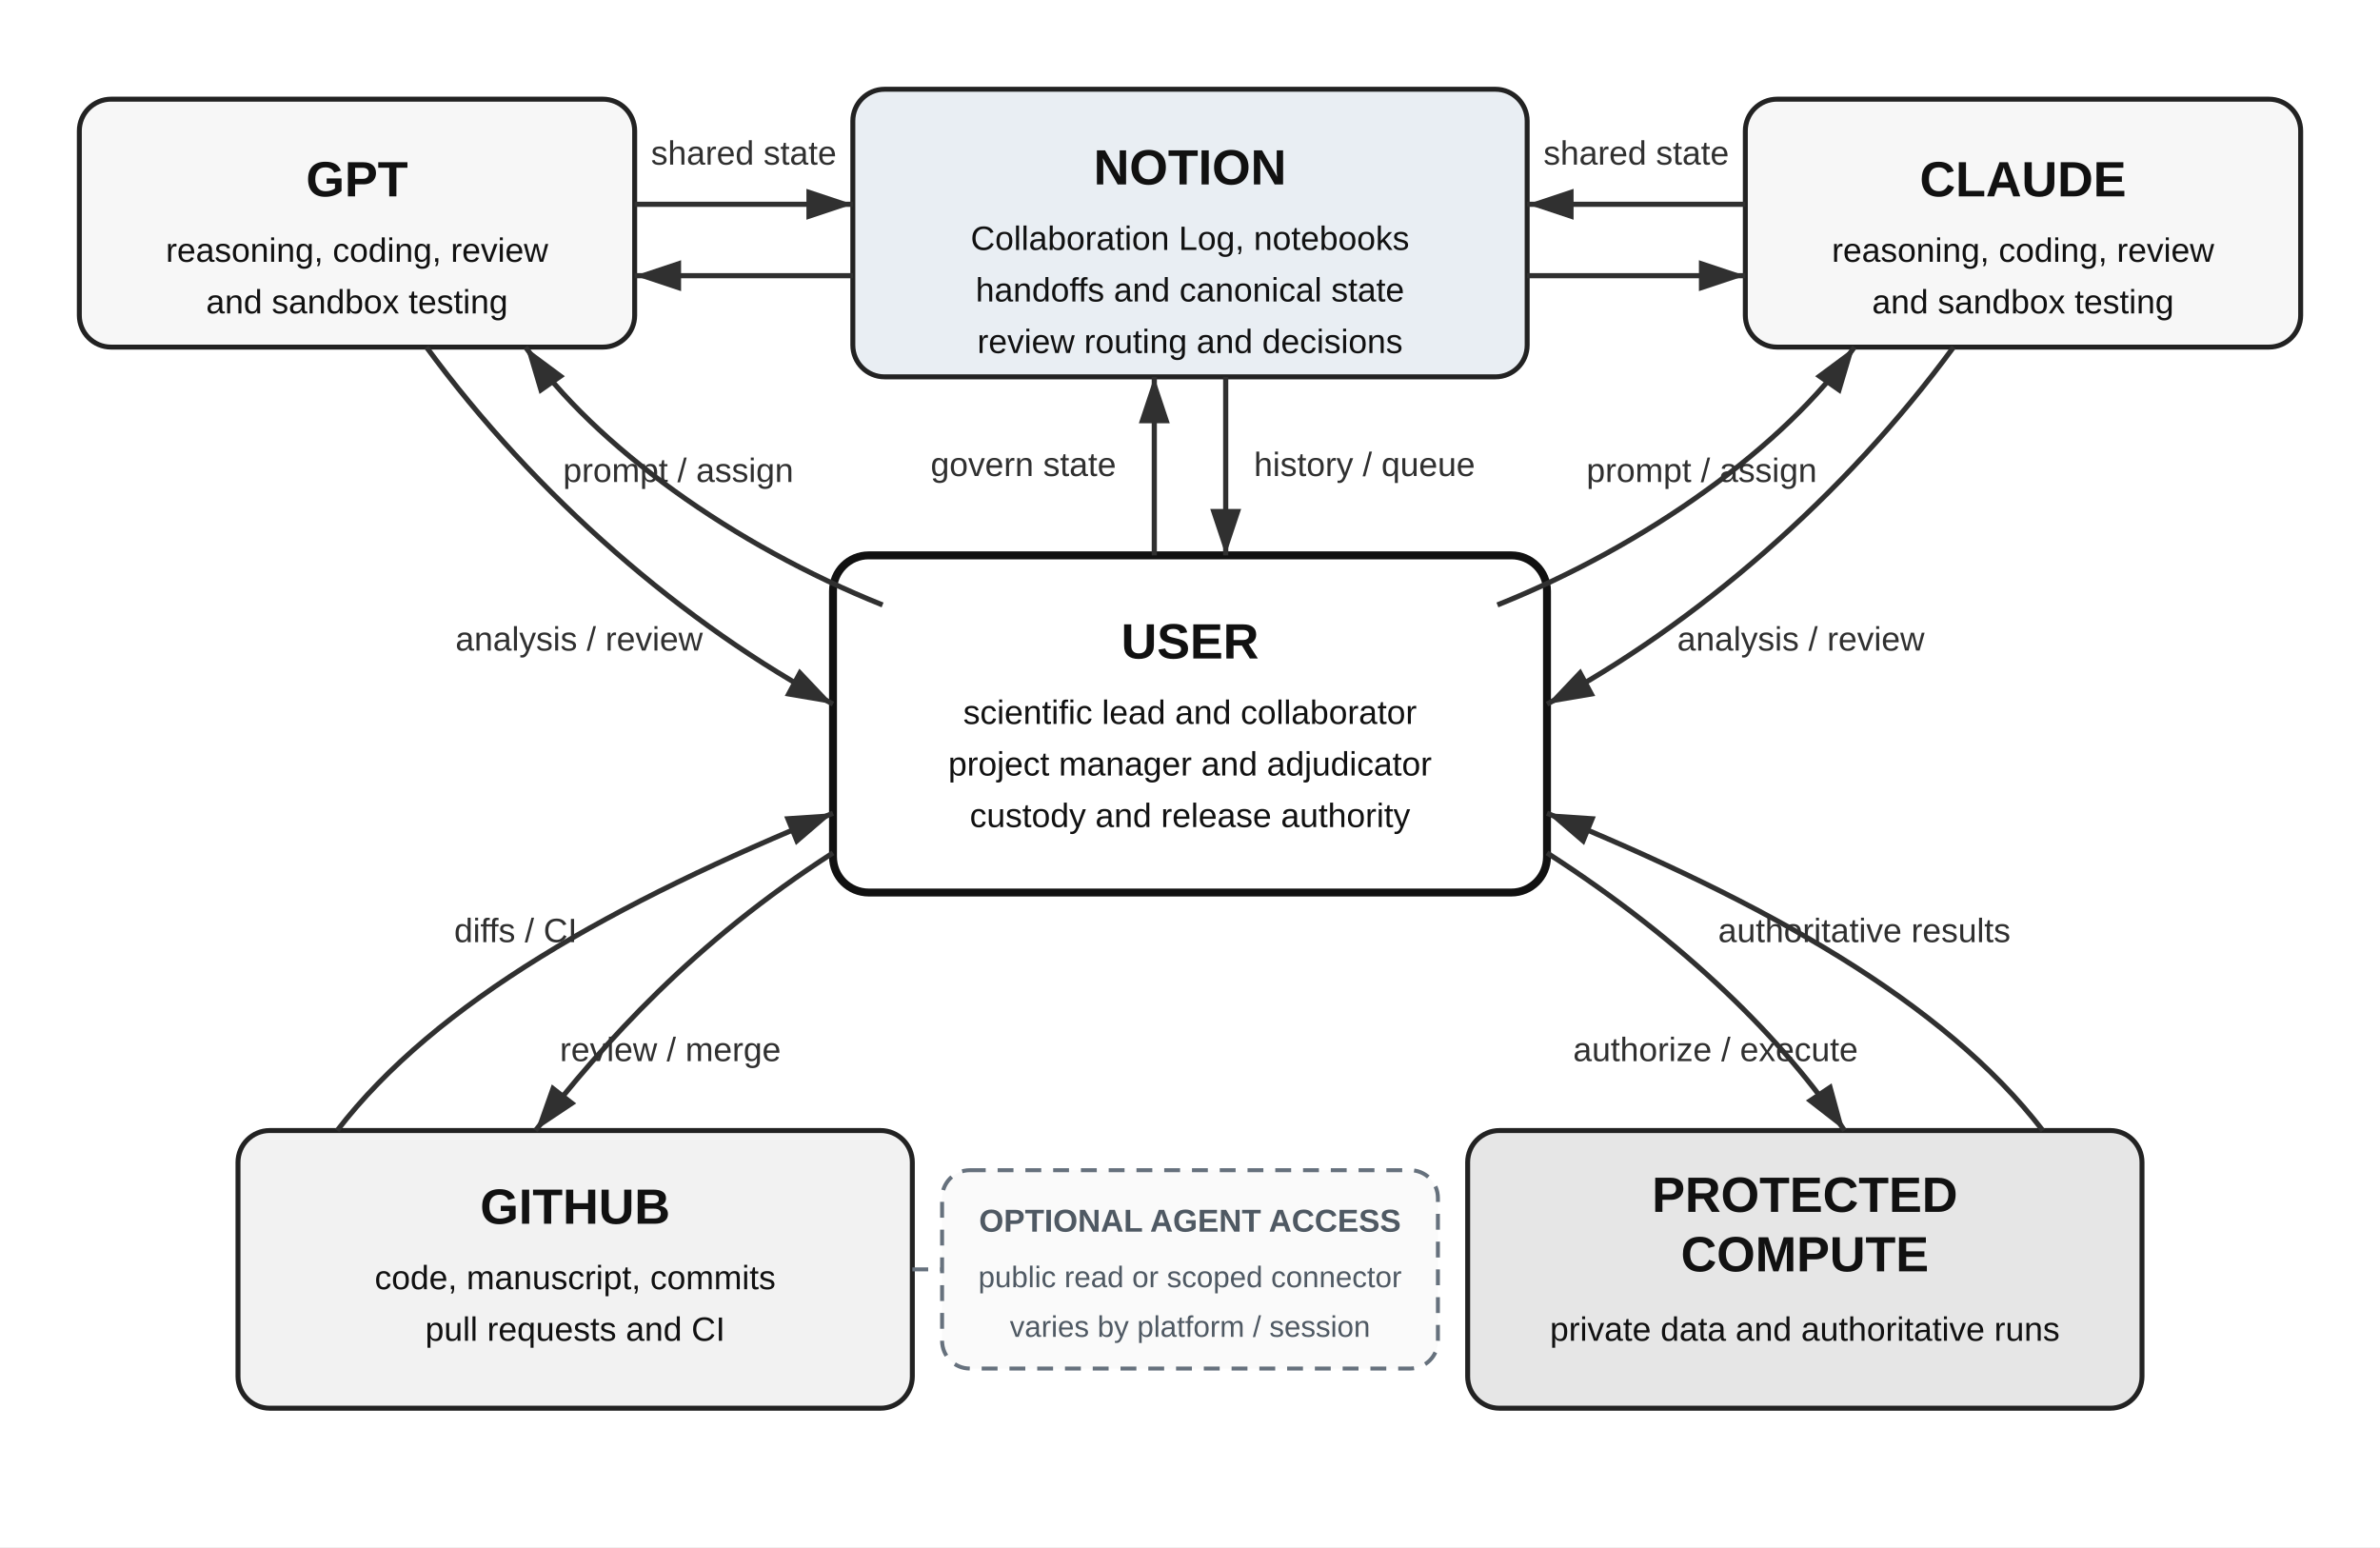
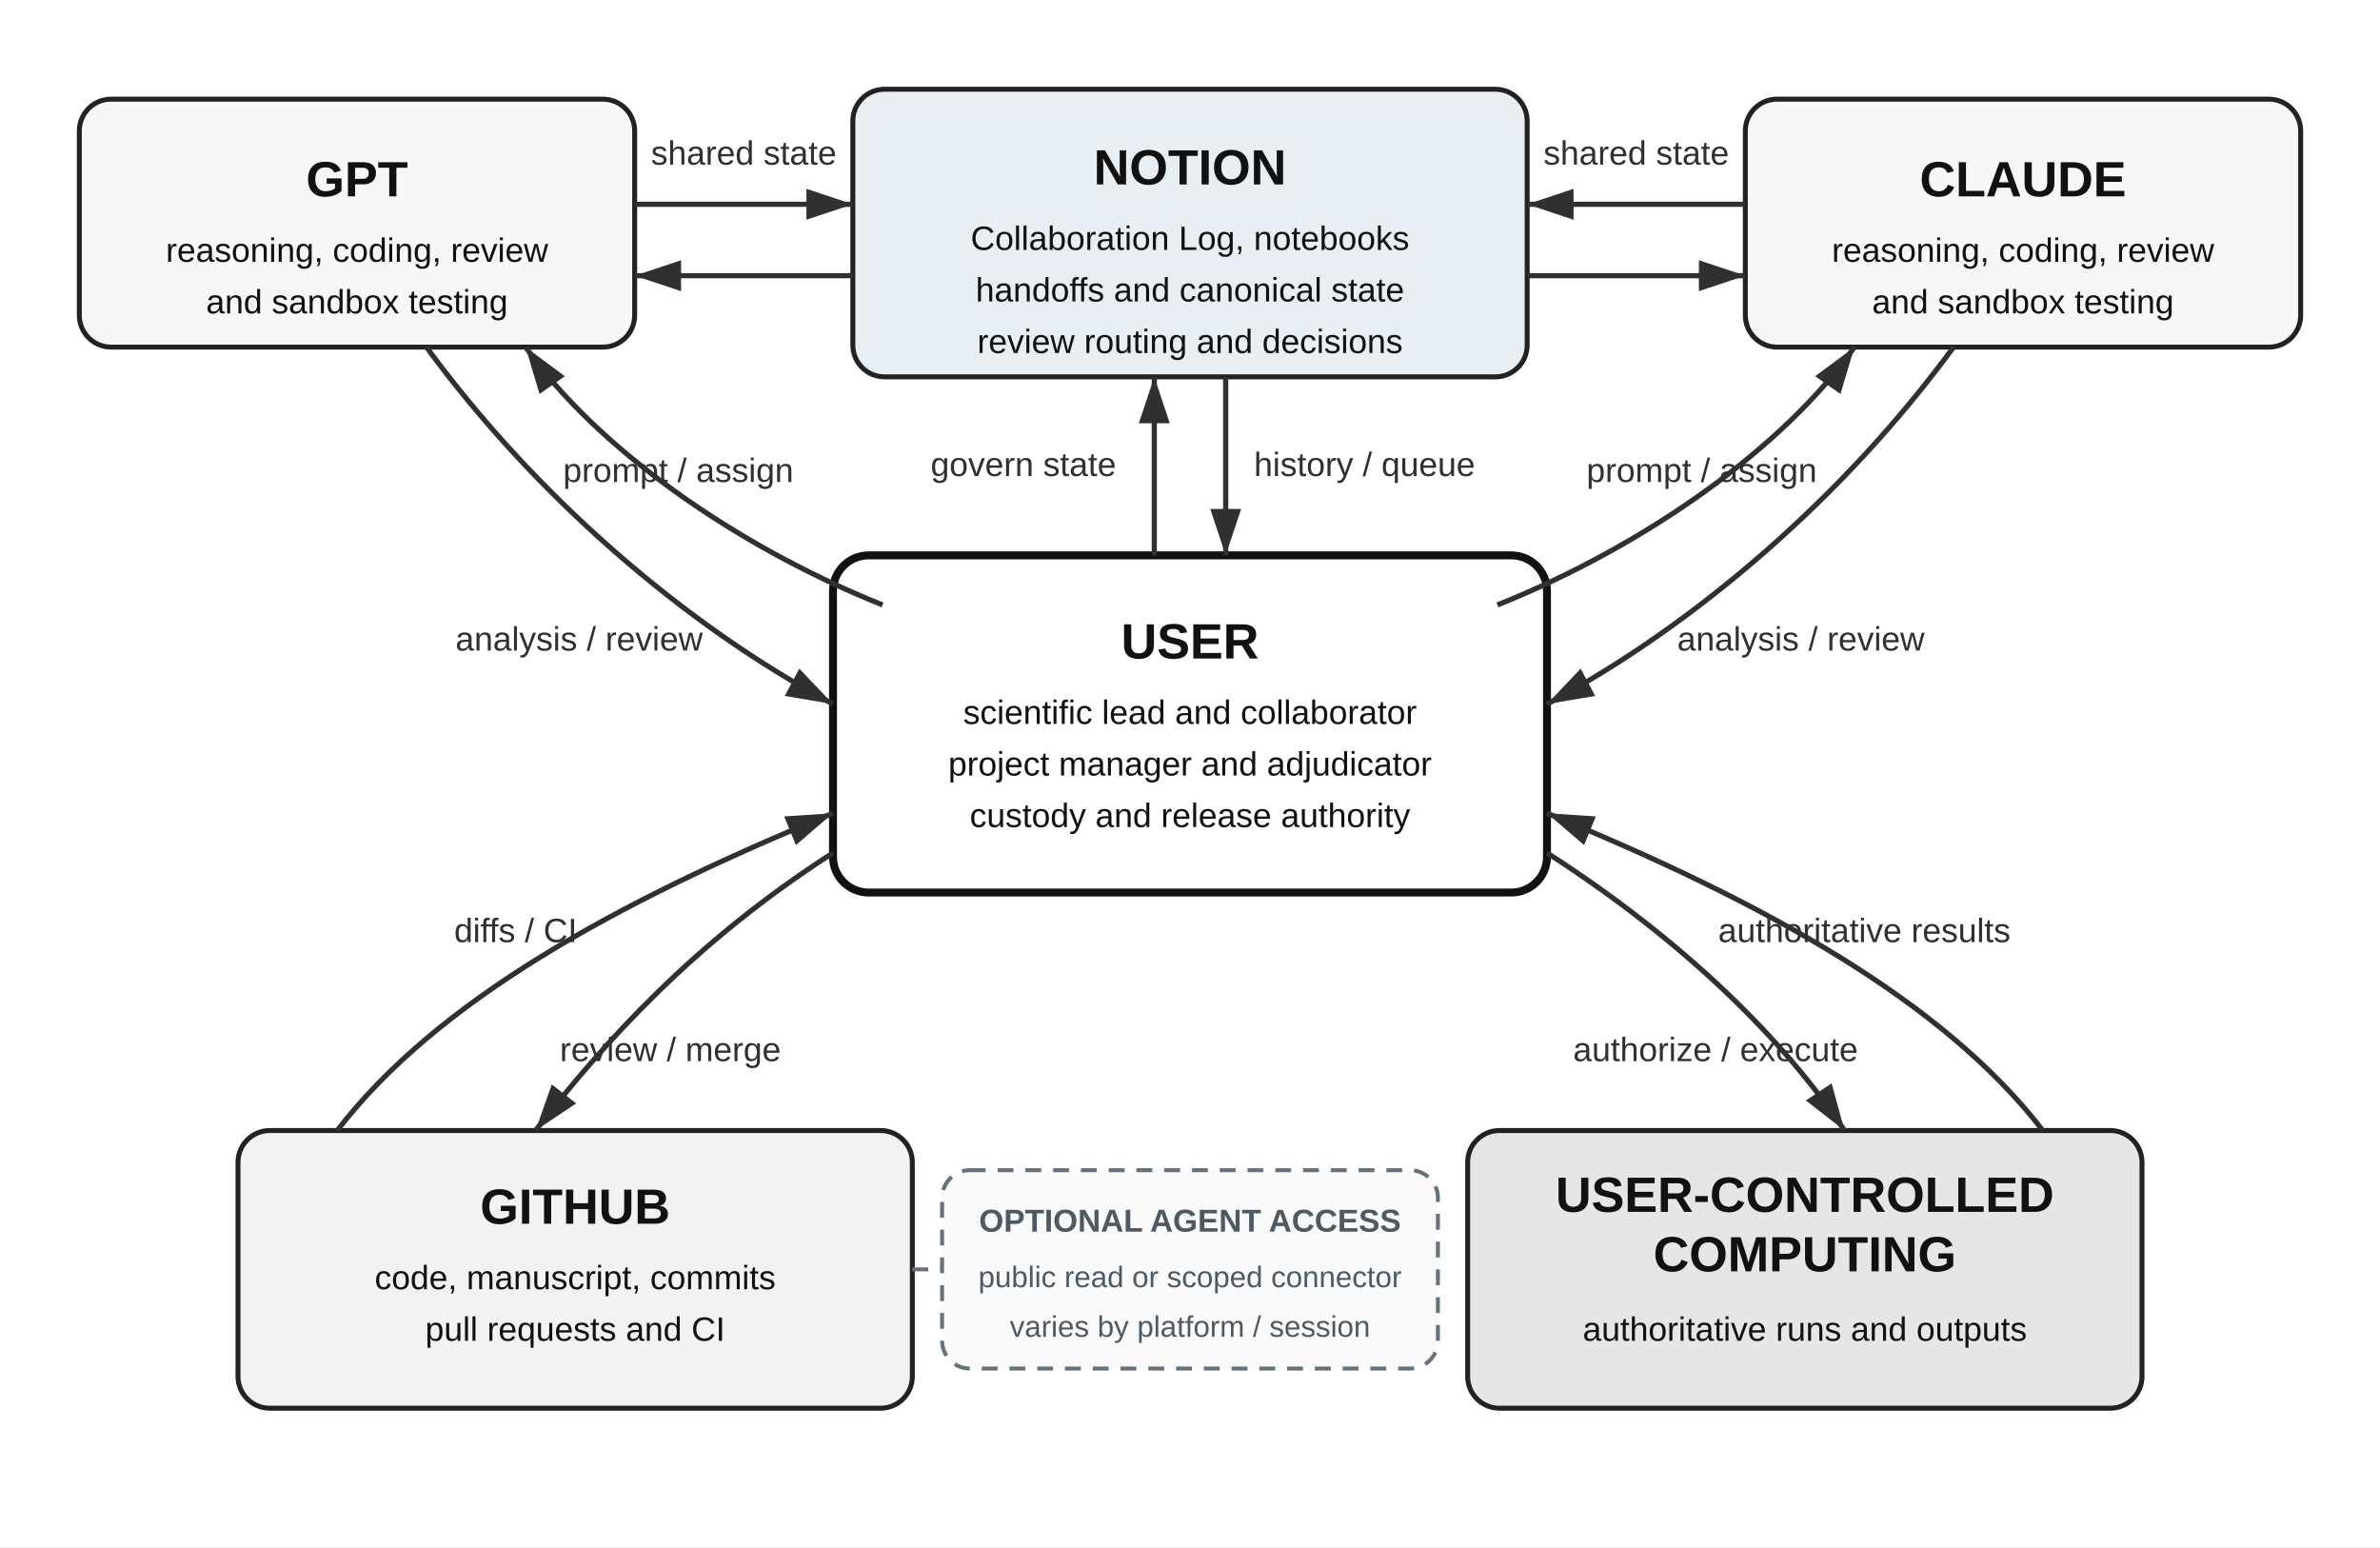
<svg xmlns="http://www.w3.org/2000/svg" width="1200" height="780" viewBox="0 0 1200 780" role="img" aria-labelledby="title desc">
  <rect x="0" y="0" width="1200" height="780" fill="#ffffff" />
  <defs>
    <marker id="arrow" markerWidth="10" markerHeight="10" refX="9" refY="3" orient="auto" markerUnits="strokeWidth">
      <path d="M0,0 L0,6 L9,3 z" fill="#303030" />
    </marker>
    <style>
      .label { font-family: Arial, Helvetica, sans-serif; fill: #111111; text-anchor: middle; }
      .node-title { font-size: 25px; font-weight: 700; }
      .node-sub { font-size: 17px; }
      .edge { stroke: #303030; stroke-width: 2.6; fill: none; marker-end: url(#arrow); }
      .edge-label { font-family: Arial, Helvetica, sans-serif; font-size: 17px; fill: #303030; text-anchor: middle; }
      .optional-title { font-family: Arial, Helvetica, sans-serif; font-size: 16px; font-weight: 700; fill: #4f5963; text-anchor: middle; }
      .optional-text { font-family: Arial, Helvetica, sans-serif; font-size: 15px; fill: #4f5963; text-anchor: middle; }
    </style>
  </defs>
  <rect x="40" y="50" width="280" height="125" rx="16" fill="#f7f7f7" stroke="#222222" stroke-width="2.5" />
  <text x="180" y="99" class="label node-title">GPT</text>
  <text x="180" y="132" class="label node-sub">reasoning, coding, review</text>
  <text x="180" y="158" class="label node-sub">and sandbox testing</text>
  <rect x="430" y="45" width="340" height="145" rx="16" fill="#e9eef3" stroke="#222222" stroke-width="2.5" />
  <text x="600" y="93" class="label node-title">NOTION</text>
  <text x="600" y="126" class="label node-sub">Collaboration Log, notebooks</text>
  <text x="600" y="152" class="label node-sub">handoffs and canonical state</text>
  <text x="600" y="178" class="label node-sub">review routing and decisions</text>
  <rect x="880" y="50" width="280" height="125" rx="16" fill="#f7f7f7" stroke="#222222" stroke-width="2.5" />
  <text x="1020" y="99" class="label node-title">CLAUDE</text>
  <text x="1020" y="132" class="label node-sub">reasoning, coding, review</text>
  <text x="1020" y="158" class="label node-sub">and sandbox testing</text>
  <rect x="420" y="280" width="360" height="170" rx="18" fill="#ffffff" stroke="#111111" stroke-width="4" />
  <text x="600" y="332" class="label node-title">USER</text>
  <text x="600" y="365" class="label node-sub">scientific lead and collaborator</text>
  <text x="600" y="391" class="label node-sub">project manager and adjudicator</text>
  <text x="600" y="417" class="label node-sub">custody and release authority</text>
  <rect x="120" y="570" width="340" height="140" rx="16" fill="#f2f2f2" stroke="#222222" stroke-width="2.5" />
  <text x="290" y="617" class="label node-title">GITHUB</text>
  <text x="290" y="650" class="label node-sub">code, manuscript, commits</text>
  <text x="290" y="676" class="label node-sub">pull requests and CI</text>
  <rect x="740" y="570" width="340" height="140" rx="16" fill="#e6e6e6" stroke="#222222" stroke-width="2.5" />
-   <text x="910" y="611" class="label node-title">PROTECTED</text>
-   <text x="910" y="641" class="label node-title">COMPUTE</text>
-   <text x="910" y="676" class="label node-sub">private data and authoritative runs</text>
+   <text x="910" y="611" class="label node-title">USER-CONTROLLED</text>
+   <text x="910" y="641" class="label node-title">COMPUTING</text>
+   <text x="910" y="676" class="label node-sub">authoritative runs and outputs</text>
  <rect x="475" y="590" width="250" height="100" rx="14" fill="#fafafa" stroke="#66717d" stroke-width="2" stroke-dasharray="8 6" />
  <text x="600" y="621" class="optional-title">OPTIONAL AGENT ACCESS</text>
  <text x="600" y="649" class="optional-text">public read or scoped connector</text>
  <text x="600" y="674" class="optional-text">varies by platform / session</text>
  <path d="M460,640 L475,640" stroke="#66717d" stroke-width="2" stroke-dasharray="8 6" fill="none" />
  <path d="M320,103 L430,103" class="edge" />
  <path d="M430,139 L320,139" class="edge" />
  <text x="375" y="83" class="edge-label">shared state</text>
  <path d="M880,103 L770,103" class="edge" />
  <path d="M770,139 L880,139" class="edge" />
  <text x="825" y="83" class="edge-label">shared state</text>
  <path d="M445,305 C370,275 300,225 265,175" class="edge" />
  <text x="342" y="243" class="edge-label">prompt / assign</text>
  <path d="M215,175 C270,250 345,315 420,355" class="edge" />
  <text x="292" y="328" class="edge-label">analysis / review</text>
  <path d="M755,305 C830,275 900,225 935,175" class="edge" />
  <text x="858" y="243" class="edge-label">prompt / assign</text>
  <path d="M985,175 C930,250 855,315 780,355" class="edge" />
  <text x="908" y="328" class="edge-label">analysis / review</text>
  <path d="M582,280 L582,190" class="edge" />
  <text x="516" y="240" class="edge-label">govern state</text>
  <path d="M618,190 L618,280" class="edge" />
  <text x="688" y="240" class="edge-label">history / queue</text>
  <path d="M420,430 C350,475 305,525 270,570" class="edge" />
  <text x="338" y="535" class="edge-label">review / merge</text>
  <path d="M170,570 C220,505 310,455 420,410" class="edge" />
  <text x="260" y="475" class="edge-label">diffs / CI</text>
  <path d="M780,430 C850,475 900,525 930,570" class="edge" />
  <text x="865" y="535" class="edge-label">authorize / execute</text>
  <path d="M1030,570 C980,505 890,455 780,410" class="edge" />
  <text x="940" y="475" class="edge-label">authoritative results</text>
</svg>
